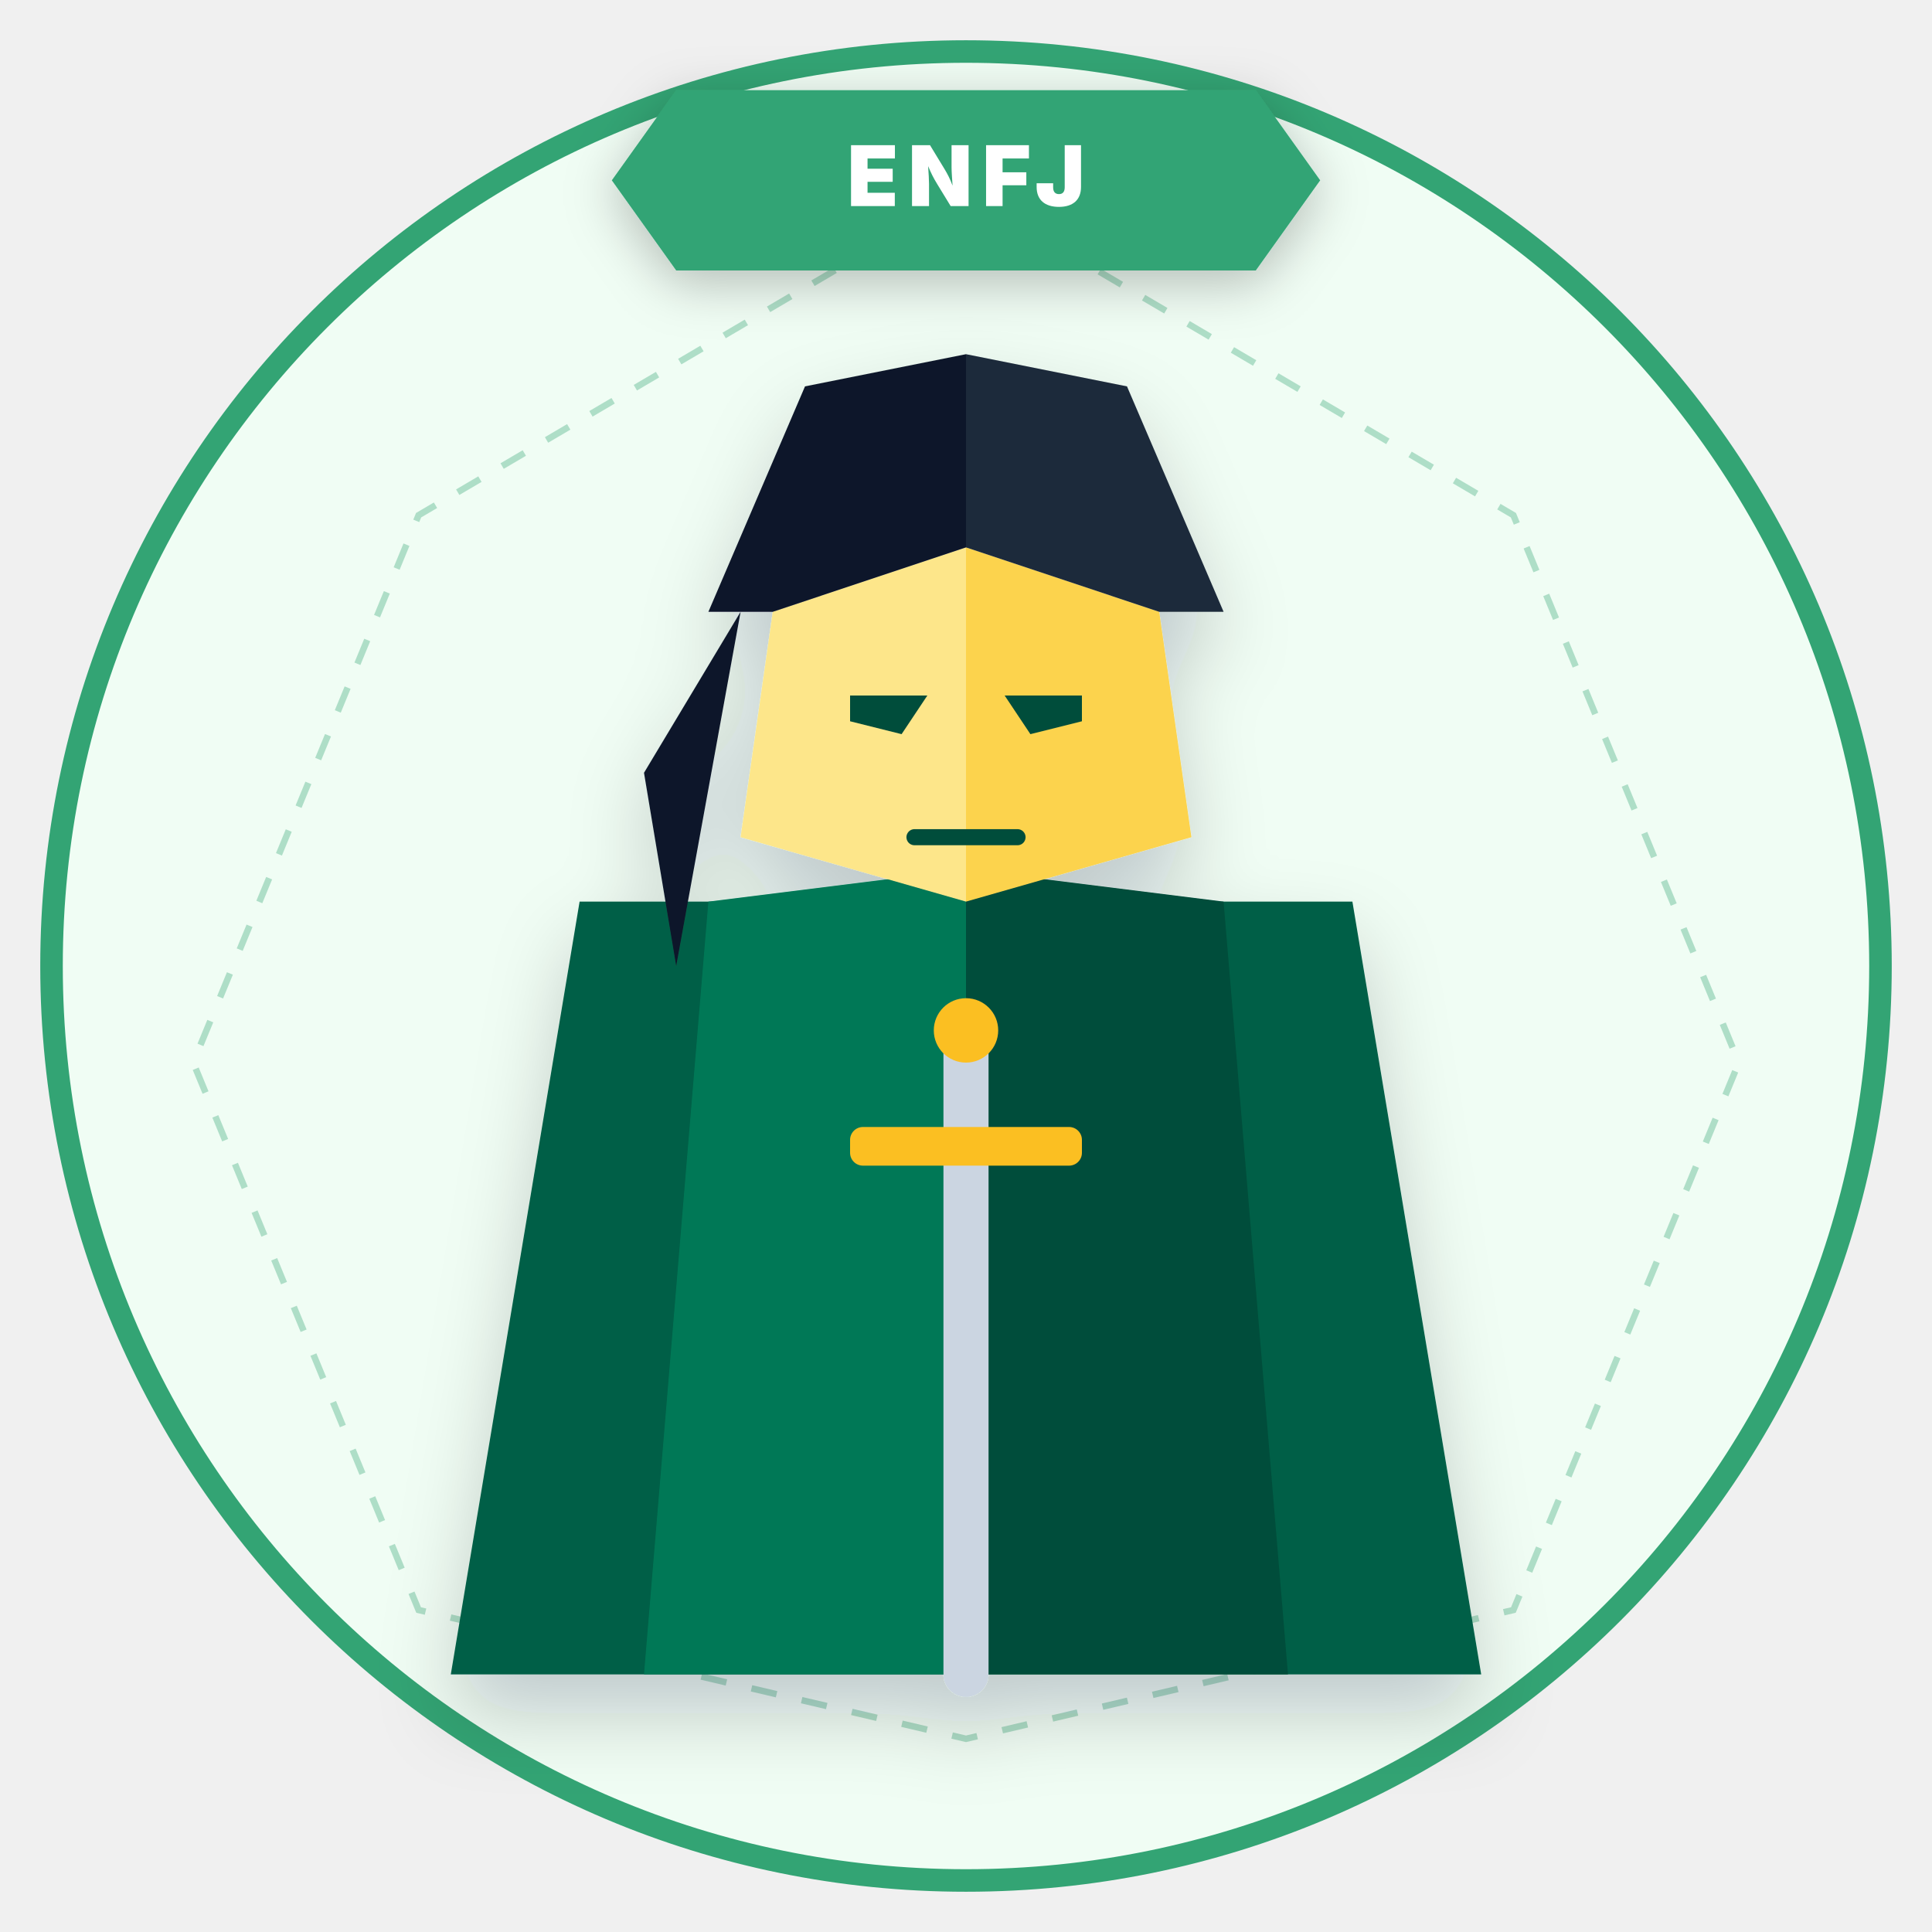
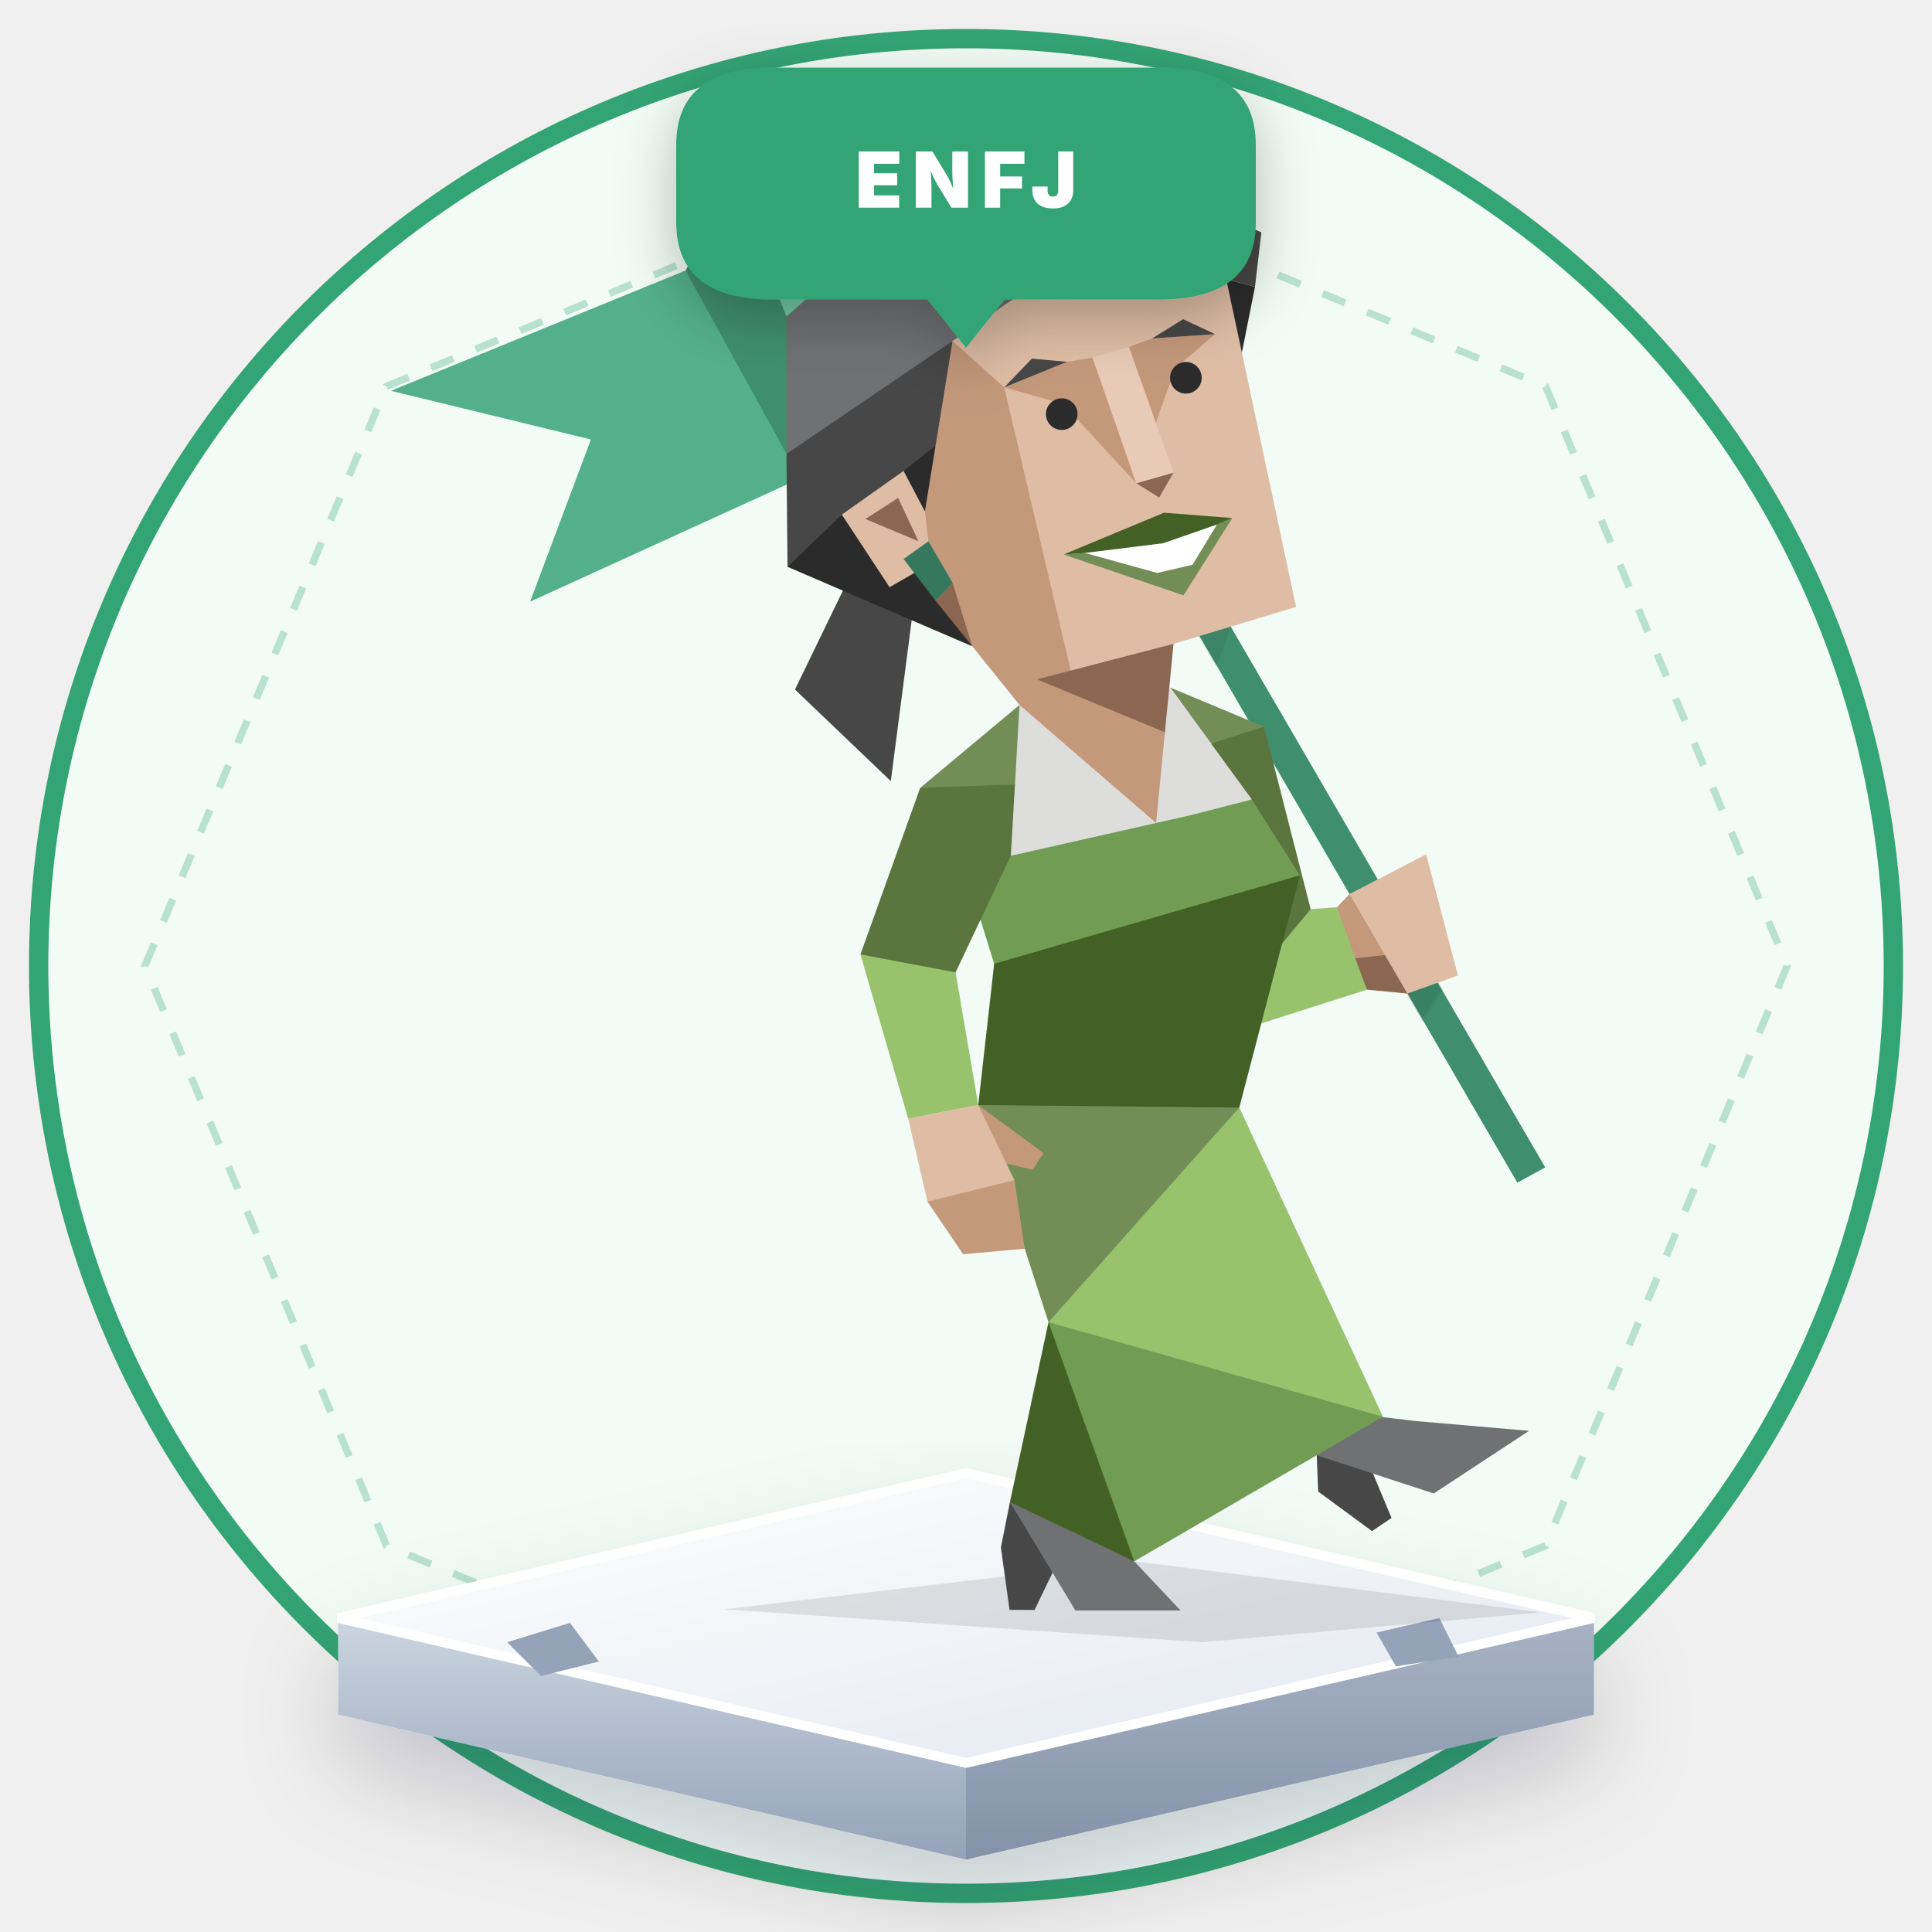
- <svg xmlns="http://www.w3.org/2000/svg" viewBox="0 0 300 300" width="100%" height="100%">
+ <svg xmlns="http://www.w3.org/2000/svg" viewBox="0 0 400 400" width="100%" height="100%">
  <defs>
-     <filter id="facetShadow_enfj" x="-20%" y="-20%" width="140%" height="140%">
-       <feDropShadow dx="0" dy="6" stdDeviation="6" flood-color="#0f172a" flood-opacity="0.2" />
+     <style>
+       .cls-1,.cls-10,.cls-11,.cls-12,.cls-13,.cls-14,.cls-15,.cls-16,.cls-17,.cls-18,.cls-19,.cls-2,.cls-20,.cls-21,.cls-3,.cls-4,.cls-5,.cls-6,.cls-7,.cls-8,.cls-9{fill-rule:evenodd;}.cls-1,.cls-5,.cls-6{opacity:0.1;}.cls-2{fill:#72c9a6;}.cls-3{fill:#3f8f6f;}.cls-4{fill:#54b08b;}.cls-5,.cls-6{stroke:#2b2b2b;stroke-miterlimit:22.93;stroke-width:0.57px;}.cls-6,.cls-9{fill:#2b2b2b;}.cls-7{fill:#474747;}.cls-8{fill:#6f7173;}.cls-10{fill:#5a753d;}.cls-11{fill:#738d57;}.cls-12{fill:#99c26d;}.cls-13{fill:#8b6651;}.cls-14{fill:#446125;}.cls-15{fill:#dddddc;}.cls-16{fill:#709d53;}.cls-17{fill:#dfbda5;}.cls-18{fill:#c3987b;}.cls-19{fill:#e8cab6;}.cls-20{fill:#fff;}.cls-21{fill:#35785d;}
+     </style>
+     <linearGradient id="pedestalTop_enfj" x1="0" y1="0" x2="1" y2="1">
+       <stop offset="0%" stop-color="#ffffff" />
+       <stop offset="100%" stop-color="#e2e8f0" />
+     </linearGradient>
+     <linearGradient id="pedestalSide_enfj" x1="0" y1="0" x2="0" y2="1">
+       <stop offset="0%" stop-color="#cbd5e1" />
+       <stop offset="100%" stop-color="#94a3b8" />
+     </linearGradient>
+     <filter id="shadow_enfj" x="-20%" y="-20%" width="140%" height="140%">
+       <feDropShadow dx="0" dy="10" stdDeviation="10" flood-color="#0f172a" flood-opacity="0.18" />
    </filter>
  </defs>
-   <circle cx="150" cy="150" r="142" fill="#f0fdf4" stroke="#33a474" stroke-width="3.5" />
-   <polygon points="150,30 235,80 270,165 235,250 150,270 65,250 30,165 65,80" fill="none" stroke="#33a474" stroke-width="1" stroke-dasharray="4,4" opacity="0.35" />
-   <g filter="url(#facetShadow_enfj)">
-     <polygon points="90,140 70,260 230,260 210,140" fill="#065f46" />
-     <polygon points="110,140 150,135 150,260 100,260" fill="#047857" />
-     <polygon points="150,135 190,140 200,260 150,260" fill="#064e3b" />
-     <polygon points="120,95 150,85 150,140 115,130" fill="#fde68a" />
-     <polygon points="150,85 180,95 185,130 150,140" fill="#fcd34d" />
-     <polygon points="110,95 125,60 150,55 150,85 120,95" fill="#0f172a" />
-     <polygon points="150,55 175,60 190,95 180,95 150,85" fill="#1e293b" />
-     <polygon points="100,120 115,95 105,150" fill="#0f172a" />
-     <polygon points="132,108 144,108 140,114 132,112" fill="#064e3b" />
-     <polygon points="156,108 168,108 168,112 160,114" fill="#064e3b" />
-     <line x1="142" y1="130" x2="158" y2="130" stroke="#064e3b" stroke-width="2.5" stroke-linecap="round" />
-     <line x1="150" y1="160" x2="150" y2="260" stroke="#cbd5e1" stroke-width="7" stroke-linecap="round" />
-     <rect x="132" y="175" width="36" height="6" rx="2" fill="#fbbf24" />
-     <circle cx="150" cy="160" r="5" fill="#fbbf24" />
+   <circle cx="200" cy="200" r="192" fill="#f2fbf6" stroke="#33a474" stroke-width="4" />
+   <polygon points="200,30 320,80 370,200 320,320 200,370 80,320 30,200 80,80" fill="none" stroke="#33a474" stroke-width="1.5" stroke-dasharray="5,5" opacity="0.3" />
+   <g filter="url(#shadow_enfj)">
+     <polygon points="70,335 200,365 330,335 330,355 200,385 70,355" fill="url(#pedestalSide_enfj)" />
+     <polygon points="200,365 330,335 330,355 200,385" fill="#64748b" opacity="0.35" />
+     <polygon points="200,305 330,335 200,365 70,335" fill="url(#pedestalTop_enfj)" stroke="#ffffff" stroke-width="2" />
+     <polygon points="105,340 118,336 124,344 112,347" fill="#94a3b8" />
+     <polygon points="285,338 298,335 302,343 289,345" fill="#94a3b8" />
+   </g>
+   <g transform="translate(40, 20) scale(0.8)">
+     <polygon class="cls-1" points="137.32 391.48 243.54 379.07 348.8 392.28 261.13 400 137.32 391.48" />
+     <polygon class="cls-2" points="181.24 3.45 140.01 22.62 153.53 61.47 166.28 65.68 184.08 53.28 200.12 35.91 194.11 21.47 181.24 3.45" />
+     <polygon class="cls-3" points="140.01 22.62 127.42 45.01 135.89 72.94 155.74 100.05 168.97 75.85 153.53 56.92 140.01 22.62" />
+     <polygon class="cls-4" points="157.05 98.84 87.19 130.71 102.93 88.74 51.16 76.14 127.42 45.01 157.05 98.84" />
+     <polygon class="cls-3" points="188.75 0 349.9 277.12 342.69 281.08 200.1 35.87 181.24 3.45 188.75 0" />
+     <polygon class="cls-5" points="319.77 225.32 323.11 231.06 318.18 238.94 312 228.31 319.77 225.32" />
+     <polygon class="cls-6" points="264.19 129.73 268.42 137.01 264.68 146.93 256.1 132.18 264.19 129.73" />
+     <polygon class="cls-7" points="211.37 363.73 218.12 372.34 222.4 381.99 217.74 391.65 211.27 391.64 209.03 375.49 211.37 363.73" />
+     <polygon class="cls-8" points="255.54 391.79 228.32 391.79 211.37 363.73 224.77 359.19 255.54 391.79" />
+     <polygon class="cls-7" points="168.57 126.97 155.74 153.45 180.54 177.15 186.6 130.48 168.57 126.97" />
+     <polygon class="cls-9" points="201.62 142.26 153.81 121.69 160.79 111.25 167.86 108.18 193.66 118.5 201.62 142.26" />
+     <polygon class="cls-10" points="263.46 167.4 269.04 164.26 277.14 163.09 289.2 210.29 280.31 224.95 266.82 224.95 263.46 167.4" />
+     <polygon class="cls-11" points="263.41 167.41 277.14 163.09 252.84 152.93 263.41 167.41" />
+     <polygon class="cls-12" points="289.2 210.29 296.02 209.79 299.28 216.71 303.75 231.12 268.93 242.25 272.87 229.99 289.2 210.29" />
+     <polygon class="cls-13" points="299.25 211.04 310.13 215.24 314.22 232.13 303.75 231.12 300.74 223.01 299.25 211.04" />
+     <polygon class="cls-14" points="258.45 342.69 256.42 357.03 243.54 379.07 211.37 363.73 221.35 317.19 258.45 342.69" />
+     <polygon class="cls-7" points="290.77 351.61 291.15 361.01 305.07 371.25 310.13 367.84 305.33 356.37 297.78 350.57 290.77 351.61" />
+     <polygon class="cls-8" points="316.36 342.76 345.72 345.3 321.06 361.51 290.77 351.61 298.18 342.82 306.91 341.64 316.36 342.76" />
+     <polygon class="cls-15" points="252.84 152.93 228.3 164.68 213.85 157.44 210.94 179.73 211.6 196.48 252.47 200.15 273.98 181.9 252.84 152.93" />
+     <polygon class="cls-14" points="273.98 181.9 286.43 201.52 270.73 261.64 237.22 273.02 203.17 260.99 207.29 224.42 211.6 196.48 258.38 188.78 273.98 181.9" />
+     <polygon class="cls-16" points="286.43 201.52 207.29 224.42 199.55 199.5 211.6 196.48 258.27 185.94 273.98 181.9 286.43 201.52" />
+     <polygon class="cls-11" points="213.85 157.44 188.14 178.9 203.4 179.8 212.67 178.01 213.85 157.44" />
+     <polygon class="cls-10" points="188.14 178.9 172.68 222 185.04 227.33 197.3 226.65 211.6 196.48 212.67 178.01 188.14 178.9" />
+     <polygon class="cls-17" points="267.35 47.28 271.07 56.77 271.4 66.27 285.43 132.07 253.71 141.63 242.13 165.7 200.19 129.98 186.61 123.28 180.22 126.97 167.86 108.18 175.37 99.63 183.85 96.88 187.99 98.84 189.36 107.36 189.76 84.74 196.52 63.26 211.32 48.26 231.52 39.01 252.47 40.09 267.35 47.28" />
+     <polygon class="cls-18" points="196.52 63.26 209.89 75.25 227.57 150.53 247.85 149.63 251.48 164.51 249.2 187.99 213.85 157.44 201.62 142.26 196.52 132.76 192.13 130.48 189.36 107.36 189.56 96.05 192.13 90.32 190.8 81.42 196.52 63.26" />
+     <polygon class="cls-18" points="244.06 100.05 225.12 79.53 209.89 75.25 226.15 68.64 232.76 67.53 244.06 100.05" />
+     <polygon class="cls-18" points="242.13 64.78 248.19 62.58 264.45 61.47 254.14 70.35 249.12 84.42 242.13 64.78" />
+     <polygon class="cls-13" points="253.71 97.3 249.99 103.77 244.06 100.05 253.71 97.3" />
+     <polygon class="cls-7" points="248.19 62.58 256.19 57.61 264.45 61.47 248.19 62.58" />
+     <polygon class="cls-7" points="226.15 68.64 217.06 67.81 209.89 75.25 226.15 68.64" />
+     <polygon class="cls-19" points="232.76 67.53 244.06 100.05 253.71 97.3 242.13 64.78 232.76 67.53" />
+     <polygon class="cls-14" points="225.25 118.5 251.23 107.69 268.93 109.07 251 116.66 225.25 118.5" />
+     <polygon class="cls-11" points="225.25 118.5 256.29 129.07 268.93 109.07 251 116.66 225.25 118.5" />
+     <polygon class="cls-20" points="230.78 118.1 249.49 123.28 258.63 121.16 264.93 110.76 251 115.59 230.78 118.1" />
+     <polygon class="cls-13" points="173.96 109.32 182.43 103.85 187.71 115.08 173.96 109.32" />
+     <polygon class="cls-9" points="183.85 96.88 184.5 92.39 192.13 90.32 189.36 107.36 183.85 96.88" />
+     <polygon class="cls-7" points="153.81 121.69 153.53 92.47 173.3 74.87 196.52 63.26 192.13 90.32 183.85 96.88 167.86 108.18 153.81 121.69" />
+     <polygon class="cls-9" points="274.79 49.21 271.4 66.27 267.35 47.28 274.79 49.21" />
+     <polygon class="cls-7" points="210.85 6.49 276.44 35.15 274.79 49.21 267.35 47.28 231.52 39.01 219.91 28.2 210.85 6.49" />
+     <polygon class="cls-8" points="153.53 92.47 153.53 56.92 210.85 6.49 231.52 39.01 196.52 63.26 153.53 92.47" />
+     <polygon class="cls-13" points="253.71 141.63 218.37 150.81 251.48 164.51 253.71 141.63" />
+     <polygon class="cls-13" points="196.52 125.82 201.62 142.26 192.13 130.48 196.52 125.82" />
+     <polygon class="cls-11" points="270.73 261.64 268.42 338.8 221.35 317.19 203.17 260.99 270.73 261.64" />
+     <polygon class="cls-16" points="270.73 261.64 281.03 305.29 307.91 341.64 243.54 379.07 221.35 317.19 270.73 261.64" />
+     <polygon class="cls-21" points="183.85 119.67 192.13 130.48 196.52 125.82 190.28 115.08 183.85 119.67" />
+     <path class="cls-9" d="M228.87,82.18a4.09,4.09,0,1,1-4.09-4.09A4.09,4.09,0,0,1,228.87,82.18Z" />
+     <path class="cls-9" d="M261,72.77a4.09,4.09,0,1,1-4.09-4.09A4.09,4.09,0,0,1,261,72.77Z" />
+     <polygon class="cls-12" points="221.35 317.19 307.91 341.64 270.73 261.64 221.35 317.19" />
+     <polygon class="cls-12" points="197.3 226.65 203.17 260.99 185.04 264.51 172.68 222 197.3 226.65" />
+     <polygon class="cls-18" points="203.17 260.99 204.04 274.72 217.26 277.71 220.06 273.42 203.17 260.99" />
+     <polygon class="cls-17" points="203.17 260.99 212.54 280.43 201.67 289.75 190.02 285.98 185.04 264.51 203.17 260.99" />
+     <polygon class="cls-18" points="212.54 280.43 215.19 298.15 199.27 299.6 190.02 285.98 212.54 280.43" />
+     <polygon class="cls-18" points="299.25 206.38 309.77 222.01 300.74 223.01 296.02 209.79 299.25 206.38" />
+     <polygon class="cls-17" points="299.25 206.38 319.09 196.11 327.31 227.46 314.22 232.13 299.25 206.38" />
  </g>
  <g transform="translate(0, -2)">
-     <polygon points="105,16 195,16 205,30 195,44 105,44 95,30" fill="#33a474" filter="drop-shadow(0 2px 4px rgba(0,0,0,0.25))" />
-     <text x="150" y="34" font-family="'Plus Jakarta Sans', -apple-system, sans-serif" font-weight="900" font-size="13" fill="#ffffff" text-anchor="middle" letter-spacing="1.5">ENFJ</text>
+     <path d="M140 32 Q140 16 160 16 L240 16 Q260 16 260 32 L260 48 Q260 64 240 64 L208 64 L200 74 L192 64 L160 64 Q140 64 140 48 Z" fill="#33a474" filter="drop-shadow(0 4px 6px rgba(0,0,0,0.25))" />
+     <text x="200" y="45" font-family="'Plus Jakarta Sans', -apple-system, sans-serif" font-weight="900" font-size="16" fill="#ffffff" text-anchor="middle" letter-spacing="2">ENFJ</text>
  </g>
</svg>
